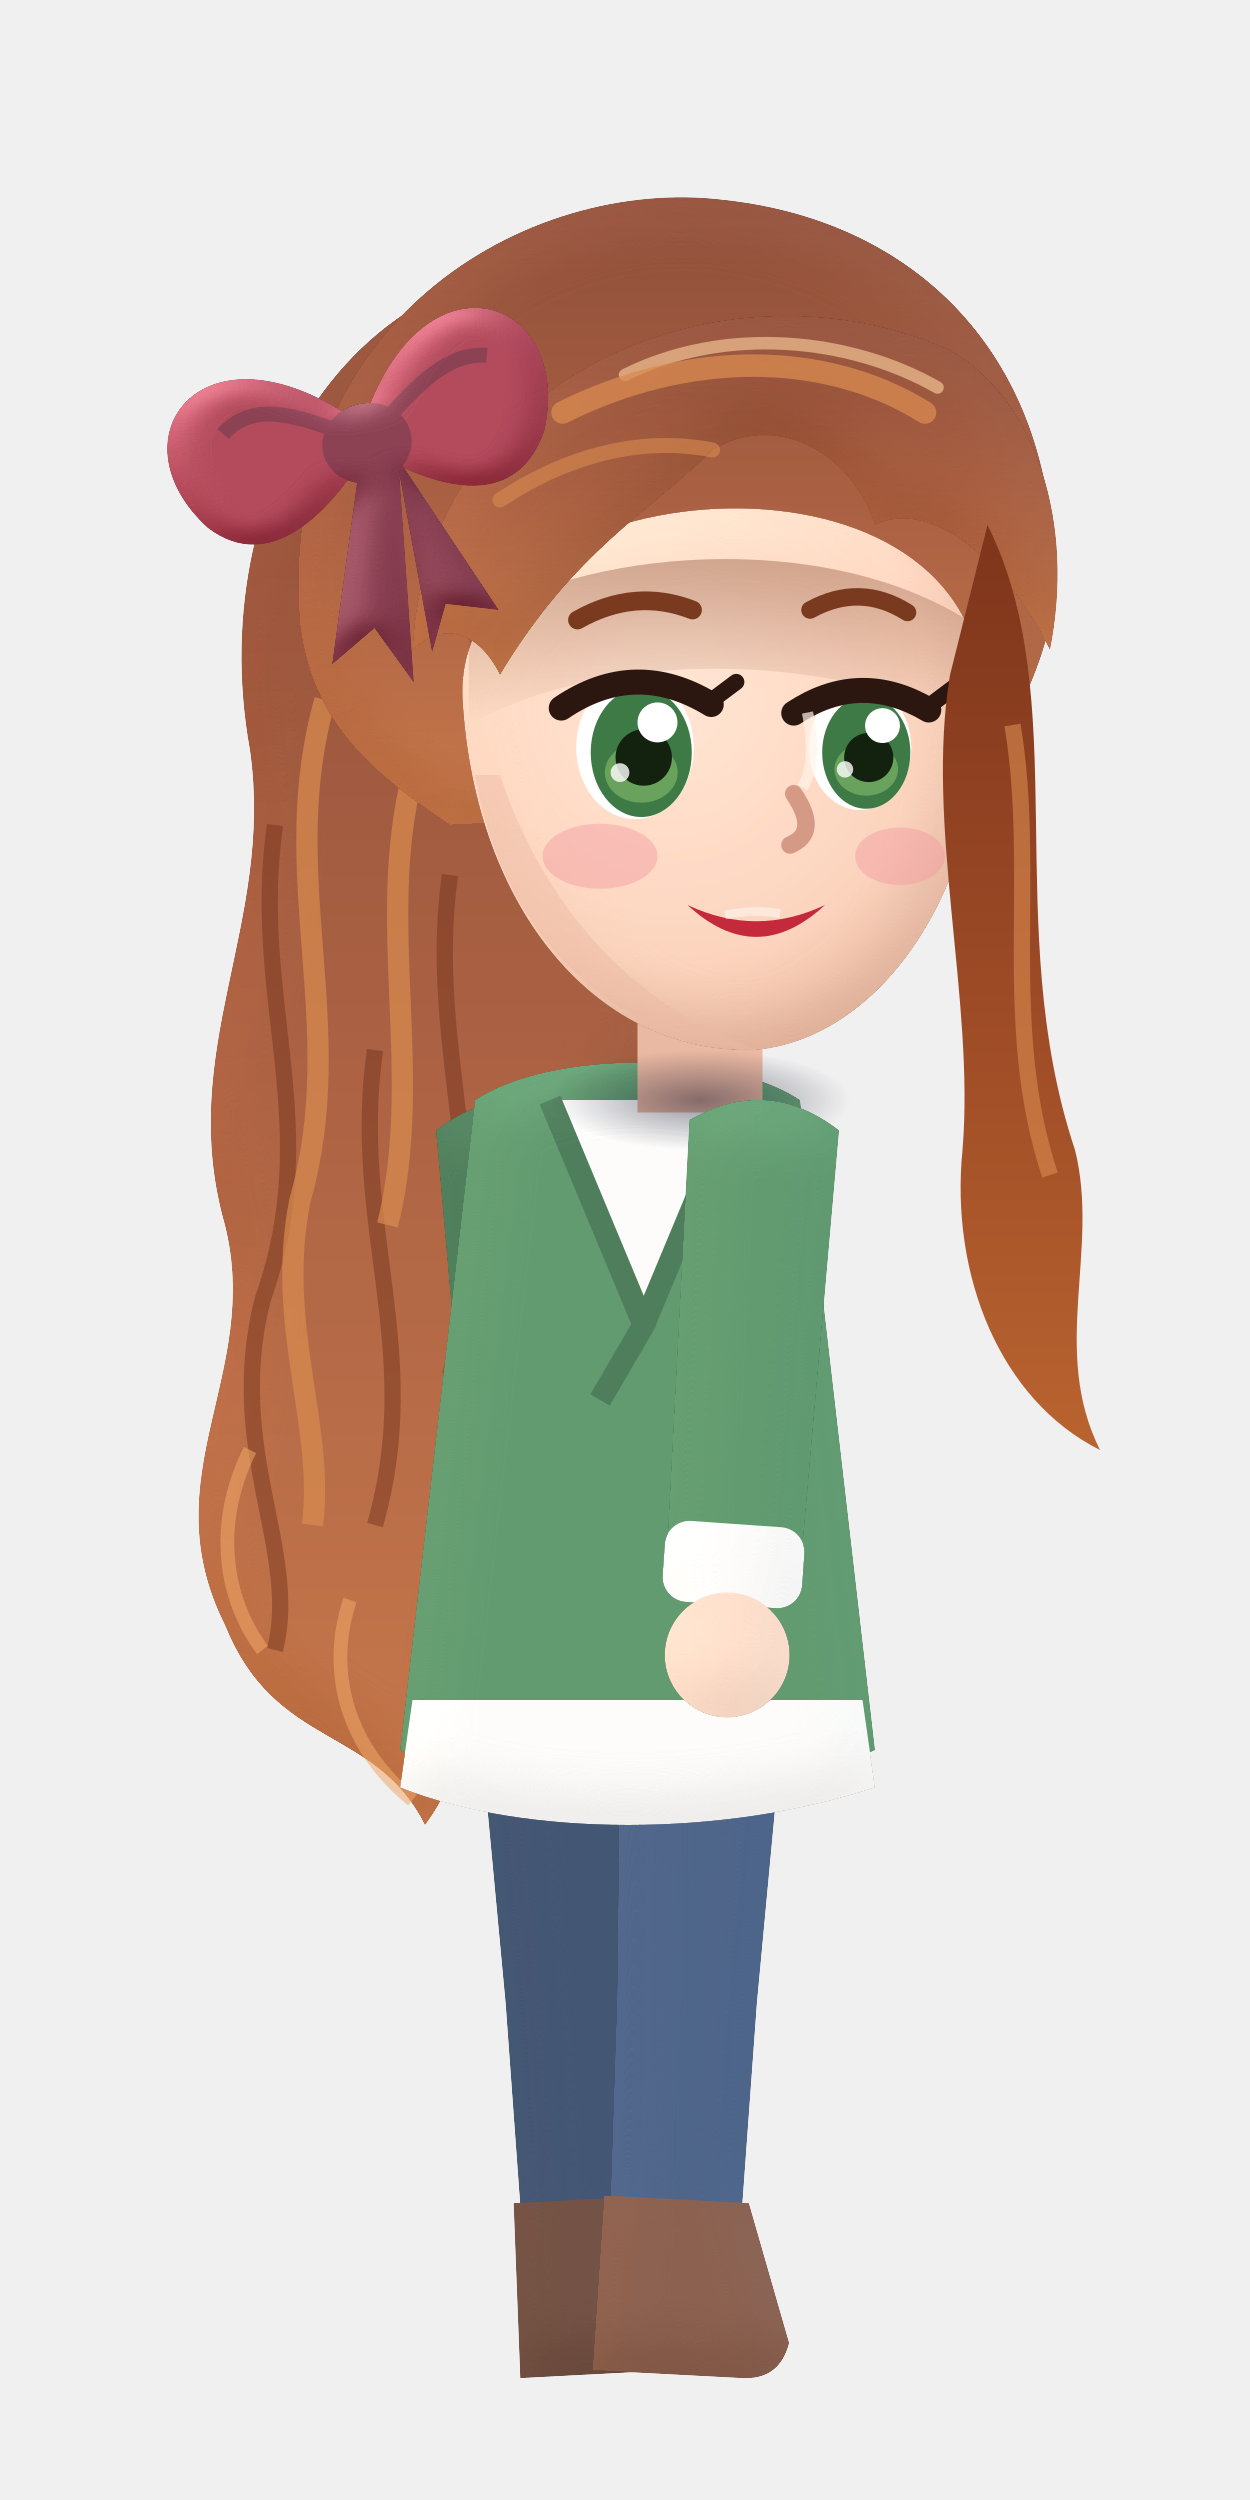
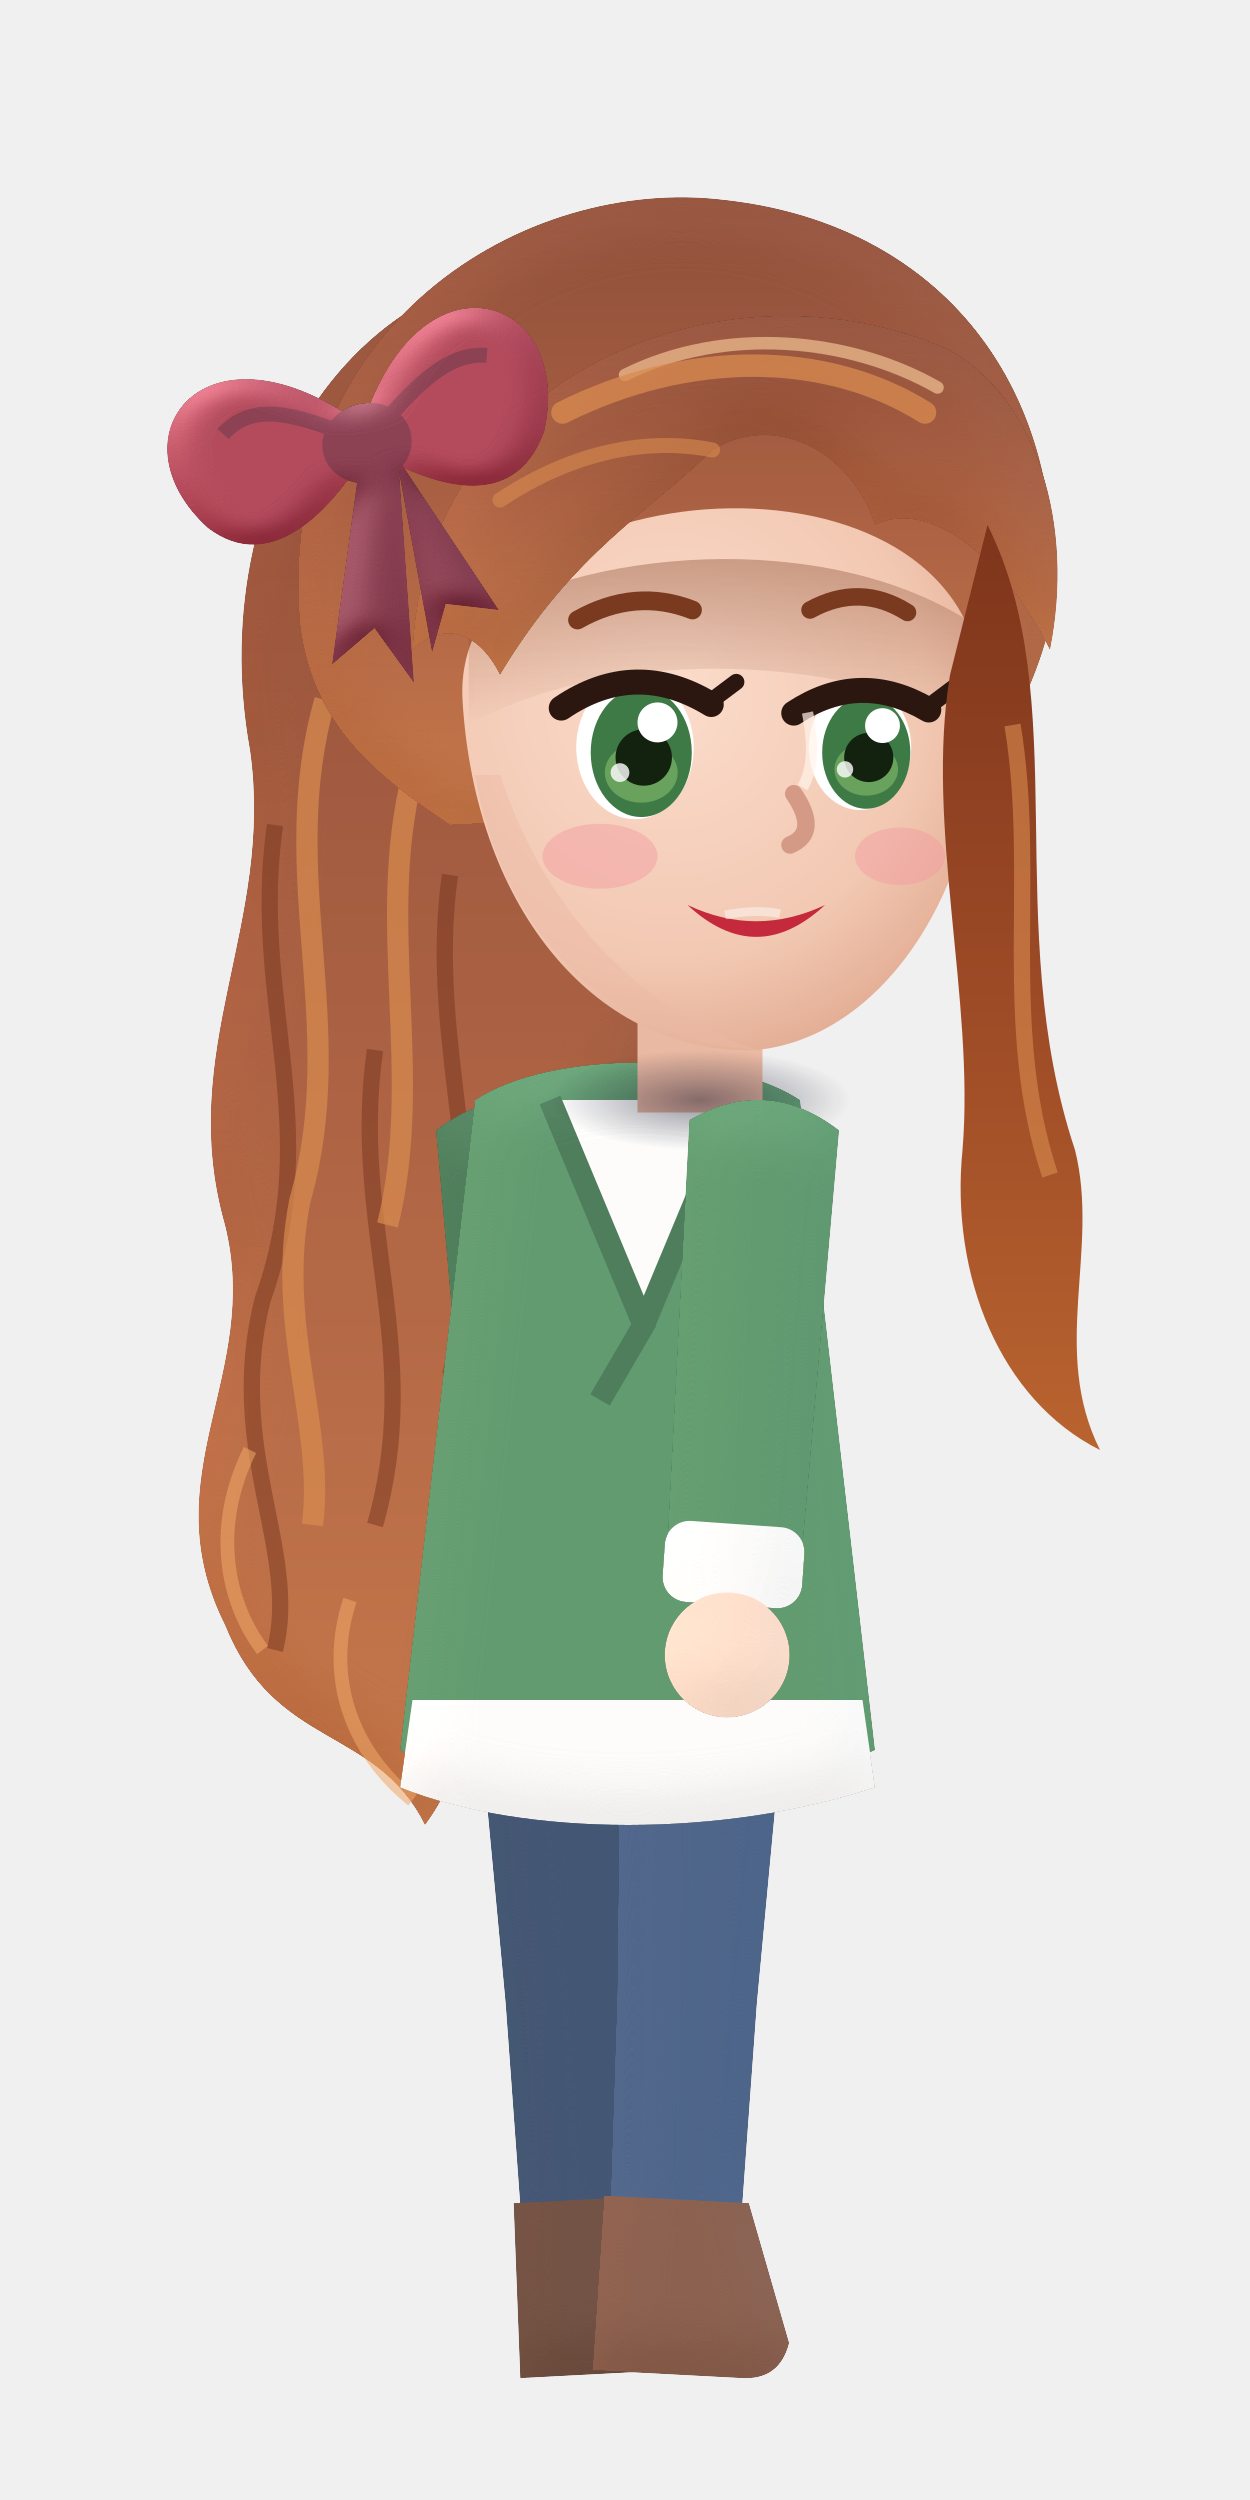
<svg xmlns="http://www.w3.org/2000/svg" viewBox="0 0 100 200">
  <defs>
    <filter id="v3d-a17" x="-25%" y="-25%" width="150%" height="150%" color-interpolation-filters="sRGB">
      <feGaussianBlur in="SourceAlpha" stdDeviation="2.4" result="h" />
      <feDiffuseLighting in="h" surfaceScale="3" diffuseConstant="1" lighting-color="#fff3e2" result="d">
        <feDistantLight azimuth="225" elevation="52" />
      </feDiffuseLighting>
      <feComposite in="SourceGraphic" in2="d" operator="arithmetic" k1="0.68" k2="0.4" k3="0" k4="0" result="lit" />
      <feSpecularLighting in="h" surfaceScale="3" specularConstant="0.12" specularExponent="30" lighting-color="#ffffff" result="s">
        <feDistantLight azimuth="225" elevation="60" />
      </feSpecularLighting>
      <feComposite in="s" in2="SourceAlpha" operator="in" result="s2" />
      <feSpecularLighting in="h" surfaceScale="3" specularConstant="0.32" specularExponent="6" lighting-color="#9fd7ff" result="r">
        <feDistantLight azimuth="330" elevation="18" />
      </feSpecularLighting>
      <feComposite in="r" in2="SourceAlpha" operator="in" result="r2" />
      <feComposite in="lit" in2="s2" operator="arithmetic" k1="0" k2="1" k3="1" k4="0" result="ls" />
      <feComposite in="ls" in2="r2" operator="arithmetic" k1="0" k2="1" k3="1" k4="0" result="all" />
      <feComposite in="all" in2="SourceAlpha" operator="in" />
    </filter>
    <filter id="fur-a17" x="-25%" y="-25%" width="150%" height="150%" color-interpolation-filters="sRGB">
      <feGaussianBlur in="SourceAlpha" stdDeviation="3.4" result="h" />
      <feDiffuseLighting in="h" surfaceScale="2.4" diffuseConstant="1" lighting-color="#fff3e2" result="d">
        <feDistantLight azimuth="225" elevation="52" />
      </feDiffuseLighting>
      <feComposite in="SourceGraphic" in2="d" operator="arithmetic" k1="0.68" k2="0.4" k3="0" k4="0" result="lit" />
      <feSpecularLighting in="h" surfaceScale="2.4" specularConstant="0.12" specularExponent="16" lighting-color="#ffffff" result="s">
        <feDistantLight azimuth="225" elevation="60" />
      </feSpecularLighting>
      <feComposite in="s" in2="SourceAlpha" operator="in" result="s2" />
      <feSpecularLighting in="h" surfaceScale="2.4" specularConstant="0.5" specularExponent="6" lighting-color="#9fd7ff" result="r">
        <feDistantLight azimuth="330" elevation="18" />
      </feSpecularLighting>
      <feComposite in="r" in2="SourceAlpha" operator="in" result="r2" />
      <feComposite in="lit" in2="s2" operator="arithmetic" k1="0" k2="1" k3="1" k4="0" result="ls" />
      <feComposite in="ls" in2="r2" operator="arithmetic" k1="0" k2="1" k3="1" k4="0" result="all" />
      <feComposite in="all" in2="SourceAlpha" operator="in" />
    </filter>
    <filter id="gloss-a17" x="-25%" y="-25%" width="150%" height="150%" color-interpolation-filters="sRGB">
      <feGaussianBlur in="SourceAlpha" stdDeviation="1.2" result="h" />
      <feDiffuseLighting in="h" surfaceScale="2.2" diffuseConstant="1" lighting-color="#fff3e2" result="d">
        <feDistantLight azimuth="225" elevation="52" />
      </feDiffuseLighting>
      <feComposite in="SourceGraphic" in2="d" operator="arithmetic" k1="0.68" k2="0.4" k3="0" k4="0" result="lit" />
      <feSpecularLighting in="h" surfaceScale="2.2" specularConstant="0.45" specularExponent="34" lighting-color="#ffffff" result="s">
        <feDistantLight azimuth="225" elevation="60" />
      </feSpecularLighting>
      <feComposite in="s" in2="SourceAlpha" operator="in" result="s2" />
      <feSpecularLighting in="h" surfaceScale="2.2" specularConstant="0.25" specularExponent="6" lighting-color="#9fd7ff" result="r">
        <feDistantLight azimuth="330" elevation="18" />
      </feSpecularLighting>
      <feComposite in="r" in2="SourceAlpha" operator="in" result="r2" />
      <feComposite in="lit" in2="s2" operator="arithmetic" k1="0" k2="1" k3="1" k4="0" result="ls" />
      <feComposite in="ls" in2="r2" operator="arithmetic" k1="0" k2="1" k3="1" k4="0" result="all" />
      <feComposite in="all" in2="SourceAlpha" operator="in" />
    </filter>
    <radialGradient id="ao-a17">
      <stop offset="0" stop-color="#0a0c24" stop-opacity=".45" />
      <stop offset="1" stop-color="#0a0c24" stop-opacity="0" />
    </radialGradient>
    <linearGradient id="haira17" x1="0" y1="0" x2="0" y2="1">
      <stop offset="0" stop-color="#7e351b" />
      <stop offset=".5" stop-color="#9c4a26" />
      <stop offset="1" stop-color="#b9632f" />
    </linearGradient>
    <radialGradient id="skina17" cx=".4" cy=".35" r=".75">
      <stop offset="0" stop-color="#fbdccb" />
      <stop offset=".65" stop-color="#f2c8b2" />
      <stop offset="1" stop-color="#dfa58c" />
    </radialGradient>
    <linearGradient id="fringeShadowa17" x1="0" y1="0" x2="0" y2="1">
      <stop offset="0" stop-color="#7a3a20" stop-opacity=".35" />
      <stop offset="1" stop-color="#7a3a20" stop-opacity="0" />
    </linearGradient>
    <pattern id="plaida17" width="7" height="7" patternUnits="userSpaceOnUse">
      <rect width="7" height="7" fill="#1d1a22" />
      <rect y="2.5" width="7" height="2" fill="#c3313d" />
      <rect x="2.5" width="2" height="7" fill="#ece6e8" opacity=".75" />
      <rect x="2.5" y="2.5" width="2" height="2" fill="#f2d6d8" />
    </pattern>
    <pattern id="knita17" width="6" height="6" patternUnits="userSpaceOnUse">
      <rect width="6" height="6" fill="#4f8a5a" />
      <path d="M0 3 L1.5 0 L3 3 L4.5 0 L6 3" stroke="#3a6a44" stroke-width=".8" fill="none" />
    </pattern>
  </defs>
  <g transform="translate(0 0) rotate(0 50 196)">
    <g transform="rotate(0 48 40)">
      <g filter="url(#v3d-a17)">
        <path d="M54 22 C30 16 16 38 20 60 C22 74 14 84 18 98 C21 110 12 118 18 130 C22 140 30 138 34 146 C40 138 36 128 42 122 C44 114 40 104 46 98 C50 92 48 88 52 84 Z" fill="url(#haira17)" />
      </g>
      <path d="M22 66 C20 80 26 90 21 104 C18 116 24 124 22 132 M30 84 C28 98 34 108 30 122 M36 70 C34 84 40 96 36 110" stroke="#6e2f18" stroke-width="1.3" fill="none" opacity=".45" />
      <path d="M26 56 C22 70 28 82 24 96 C22 106 26 114 25 122 M33 62 C30 74 34 86 31 98" stroke="#d98b4f" stroke-width="1.7" fill="none" opacity=".7" />
      <path d="M28 128 C26 134 28 140 33 144 M20 116 C17 122 18 128 21 132" stroke="#f0a868" stroke-width="1.1" fill="none" opacity=".55" />
    </g>
    <g filter="url(#v3d-a17)">
      <g transform="translate(45 140) rotate(-3)">
        <path d="M-6.5 -2 L6.5 -2 L5.6 20 L5.2 40 L-5.2 40 L-5.6 20Z" fill="#2d3e5e" />
        <path d="M-5.8 36 L5.8 36 L9.6 47 Q9 50 6 50 L-6 50Z" fill="#603a29" />
      </g>
    </g>
    <g filter="url(#v3d-a17)">
      <g transform="translate(41 92) rotate(-4)">
        <path d="M-6 -2 Q0 -6 6 -2 L5.4 32 L-5.4 32Z" fill="#3a6a44" />
        <rect x="-5.6" y="30" width="11.2" height="6.5" rx="2" fill="#f4f4f8" />
        <circle cx="0" cy="40.5" r="5" fill="#f7d6c4" />
      </g>
    </g>
    <g filter="url(#v3d-a17)">
      <g transform="translate(56 140) rotate(3)">
        <path d="M-6.5 -2 L6.5 -2 L5.6 20 L5.2 40 L-5.2 40 L-5.6 20Z" fill="#3a4f78" />
        <path d="M-5.8 36 L5.8 36 L9.6 47 Q9 50 6 50 L-6 50Z" fill="#7b4a35" />
      </g>
    </g>
    <g filter="url(#v3d-a17)">
      <path d="M38 88 C44 84 58 84 64 88 L70 140 C58 146 42 146 32 140 Z" fill="#4f8a5a" />
      <path d="M44 88 L51.5 104 L59 88Z" fill="#f4f4f8" />
      <path d="M44 88 L51.5 106 L48 112 M59 88 L51.5 106" stroke="#3a6a44" stroke-width="1.8" fill="none" />
      <path d="M33 136 L69 136 L70 143 C58 147 42 147 32 143Z" fill="#f4f4f8" />
    </g>
    <rect x="51" y="80" width="10" height="9" fill="#eab9a3" />
    <ellipse cx="56" cy="88" rx="12" ry="4" fill="url(#ao-a17)" />
    <g filter="url(#v3d-a17)">
      <path d="M24 50 C22 26 42 14 58 16 C76 18 86 32 84 50 C82 58 78 62 76 64 L36 66 C30 62 25 58 24 50Z" fill="url(#haira17)" />
    </g>
-     <g filter="url(#v3d-a17)">
-       <path d="M37 56 C36 38 76 34 78.5 54 C79.5 70 71 83 60.5 84 C48 84.5 38 73 37 56Z" fill="url(#skina17)" />
-     </g>
+     <path d="M37 56 C36 38 76 34 78.5 54 C79.5 70 71 83 60.5 84 C48 84.5 38 73 37 56Z" fill="url(#skina17)" />
    <path d="M38 62 C40 74 48 83 60.5 84 C52 81 44 74 40 62Z" fill="#eab9a3" opacity=".45" />
    <path d="M37.5 50 C46 44 66 42 78 50 L78 58 C66 52 48 52 37.5 58Z" fill="url(#fringeShadowa17)" />
    <ellipse cx="48" cy="68.5" rx="4.6" ry="2.6" fill="#f19aa0" opacity="0.45" />
    <ellipse cx="72" cy="68.5" rx="3.6" ry="2.3" fill="#f19aa0" opacity="0.45" />
    <ellipse cx="50.8" cy="59.8" rx="4.7" ry="5.734" fill="#fff" />
    <ellipse cx="51.3" cy="60.2" rx="4.042" ry="5.161" fill="#3d7a46" />
    <ellipse cx="51.3" cy="61.807" rx="2.914" ry="2.408" fill="#8cc36e" opacity=".55" />
    <circle cx="51.5" cy="60.6" r="2.256" fill="#13210f" />
    <circle cx="52.6" cy="57.793" r="1.598" fill="#fff" />
    <circle cx="49.6" cy="61.807" r="0.752" fill="#fff" opacity=".8" />
    <path d="M44.9 56.646 Q50.8 52.632 56.9 56.36" stroke="#2b1710" stroke-width="2" fill="none" stroke-linecap="round" />
    <path d="M56.5 56.36 l2.4 -1.8" stroke="#2b1710" stroke-width="1.3" stroke-linecap="round" />
    <ellipse cx="68.8" cy="59.8" rx="4.1" ry="5.002" fill="#fff" />
    <ellipse cx="69.3" cy="60.2" rx="3.526" ry="4.502" fill="#3d7a46" />
    <ellipse cx="69.3" cy="61.551" rx="2.542" ry="2.101" fill="#8cc36e" opacity=".55" />
    <circle cx="69.5" cy="60.6" r="1.968" fill="#13210f" />
    <circle cx="70.6" cy="58.049" r="1.394" fill="#fff" />
    <circle cx="67.6" cy="61.551" r="0.656" fill="#fff" opacity=".8" />
    <path d="M63.5 57.049 Q68.8 53.547 74.3 56.799" stroke="#2b1710" stroke-width="2" fill="none" stroke-linecap="round" />
    <path d="M73.9 56.799 l2.4 -1.8" stroke="#2b1710" stroke-width="1.3" stroke-linecap="round" />
    <path d="M46.2 49.6 Q50.8 47 55.4 48.8" stroke="#7a3a20" stroke-width="1.5" fill="none" stroke-linecap="round" />
    <path d="M64.8 48.8 Q68.8 46.6 72.6 49" stroke="#7a3a20" stroke-width="1.4" fill="none" stroke-linecap="round" />
    <path d="M63.5 63.5 Q65.6 66.6 63.2 67.6" stroke="#d49a86" stroke-width="1.4" fill="none" stroke-linecap="round" />
    <path d="M64.6 57 Q65.4 61 64.2 63" stroke="#fff3ea" stroke-width=".9" fill="none" opacity=".7" />
    <path d="M55 72.4 Q60.5 77.5 66 72.4 Q60.5 75 55 72.4Z" fill="#c42a3c" />
    <path d="M58 73.2 Q60.5 72.7 62.4 73.1" stroke="#fff" stroke-width=".7" fill="none" opacity=".45" />
    <g filter="url(#v3d-a17)">
      <path d="M33 52 C34 30 58 20 76 28 C83 32 86 42 84 52 C80 44 74 40 70 42 C68 36 62 33 57 36 C52 41 46 44 40 54 C38 50 35 50 33 52Z" fill="url(#haira17)" />
    </g>
    <path d="M50 30 C58 26 68 27 75 31" stroke="#ffd2a0" stroke-width="1" fill="none" opacity=".6" stroke-linecap="round" />
    <path d="M45 33 C55 28 66 28 74 33" stroke="#d98b4f" stroke-width="1.8" fill="none" opacity=".75" stroke-linecap="round" />
    <path d="M40 40 C46 36 52 35 57 36" stroke="#d98b4f" stroke-width="1.2" fill="none" opacity=".6" stroke-linecap="round" />
    <path d="M79 42 C86 56 80 74 86 92 C88 100 84 108 88 116 C80 112 76 102 77 92 C78 80 74 66 76 54Z" fill="url(#haira17)" />
    <path d="M81 58 C83 70 80 82 84 94" stroke="#d98b4f" stroke-width="1.3" fill="none" opacity=".6" />
    <g transform="translate(29 34) rotate(-14)" filter="url(#gloss-a17)">
      <path d="M0 0 C-10 -12 -20 -4 -14 5 C-10 10 -4 6 0 2Z" fill="#8e1c2e" />
      <path d="M0 0 C8 -13 19 -6 14 4 C10 10 4 6 0 2Z" fill="#8e1c2e" />
      <path d="M-11 -2 C-8 -4 -5 -2 -2 0 M11 -3 C8 -4 5 -2 2 0" stroke="#651224" stroke-width="1.2" fill="none" />
      <path d="M-1 3 L-7 18 L-3 16 L-1 21 L2 4Z M2 3 L7 17 L3 15.5 L1 19Z" fill="#651224" />
      <ellipse cx="0" cy="1.5" rx="3.6" ry="3.2" fill="#651224" />
    </g>
    <g filter="url(#v3d-a17)">
      <g transform="translate(61 92) rotate(4)">
        <path d="M-6 -2 Q0 -6 6 -2 L5.4 32 L-5.4 32Z" fill="#4f8a5a" />
        <rect x="-5.6" y="30" width="11.2" height="6.5" rx="2" fill="#f4f4f8" />
        <circle cx="0" cy="40.5" r="5" fill="#f7d6c4" />
      </g>
    </g>
  </g>
</svg>
